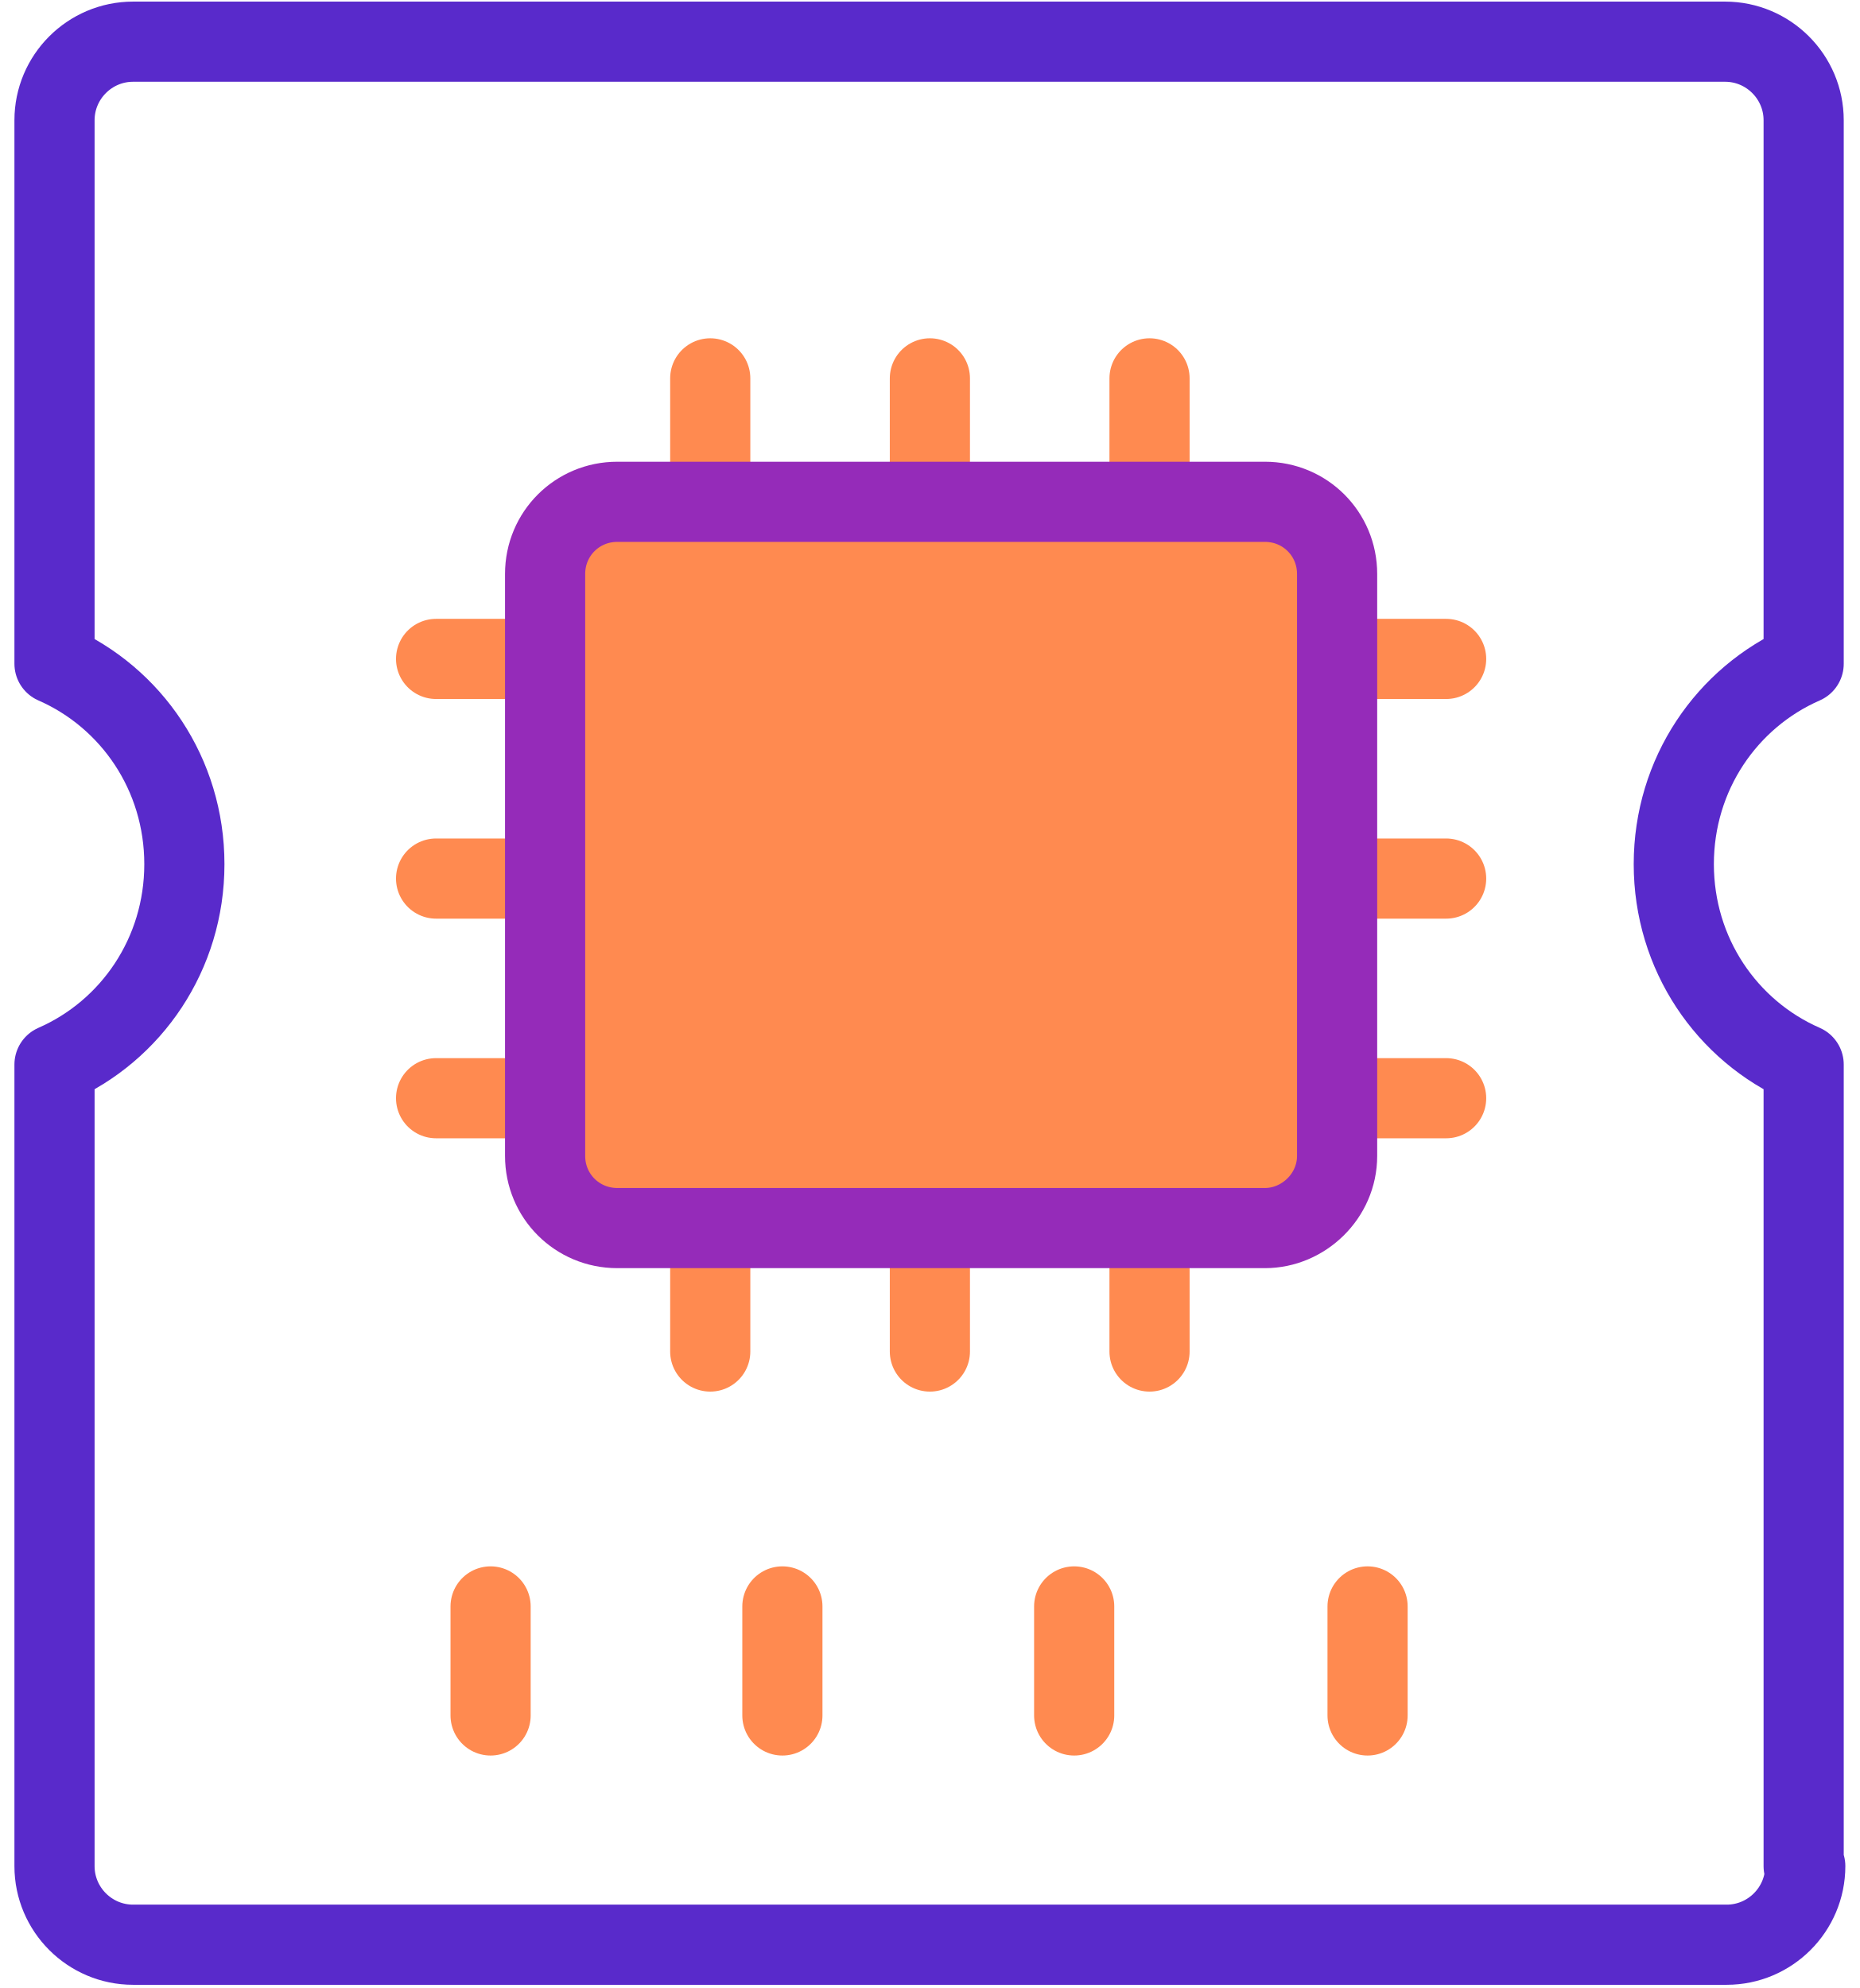
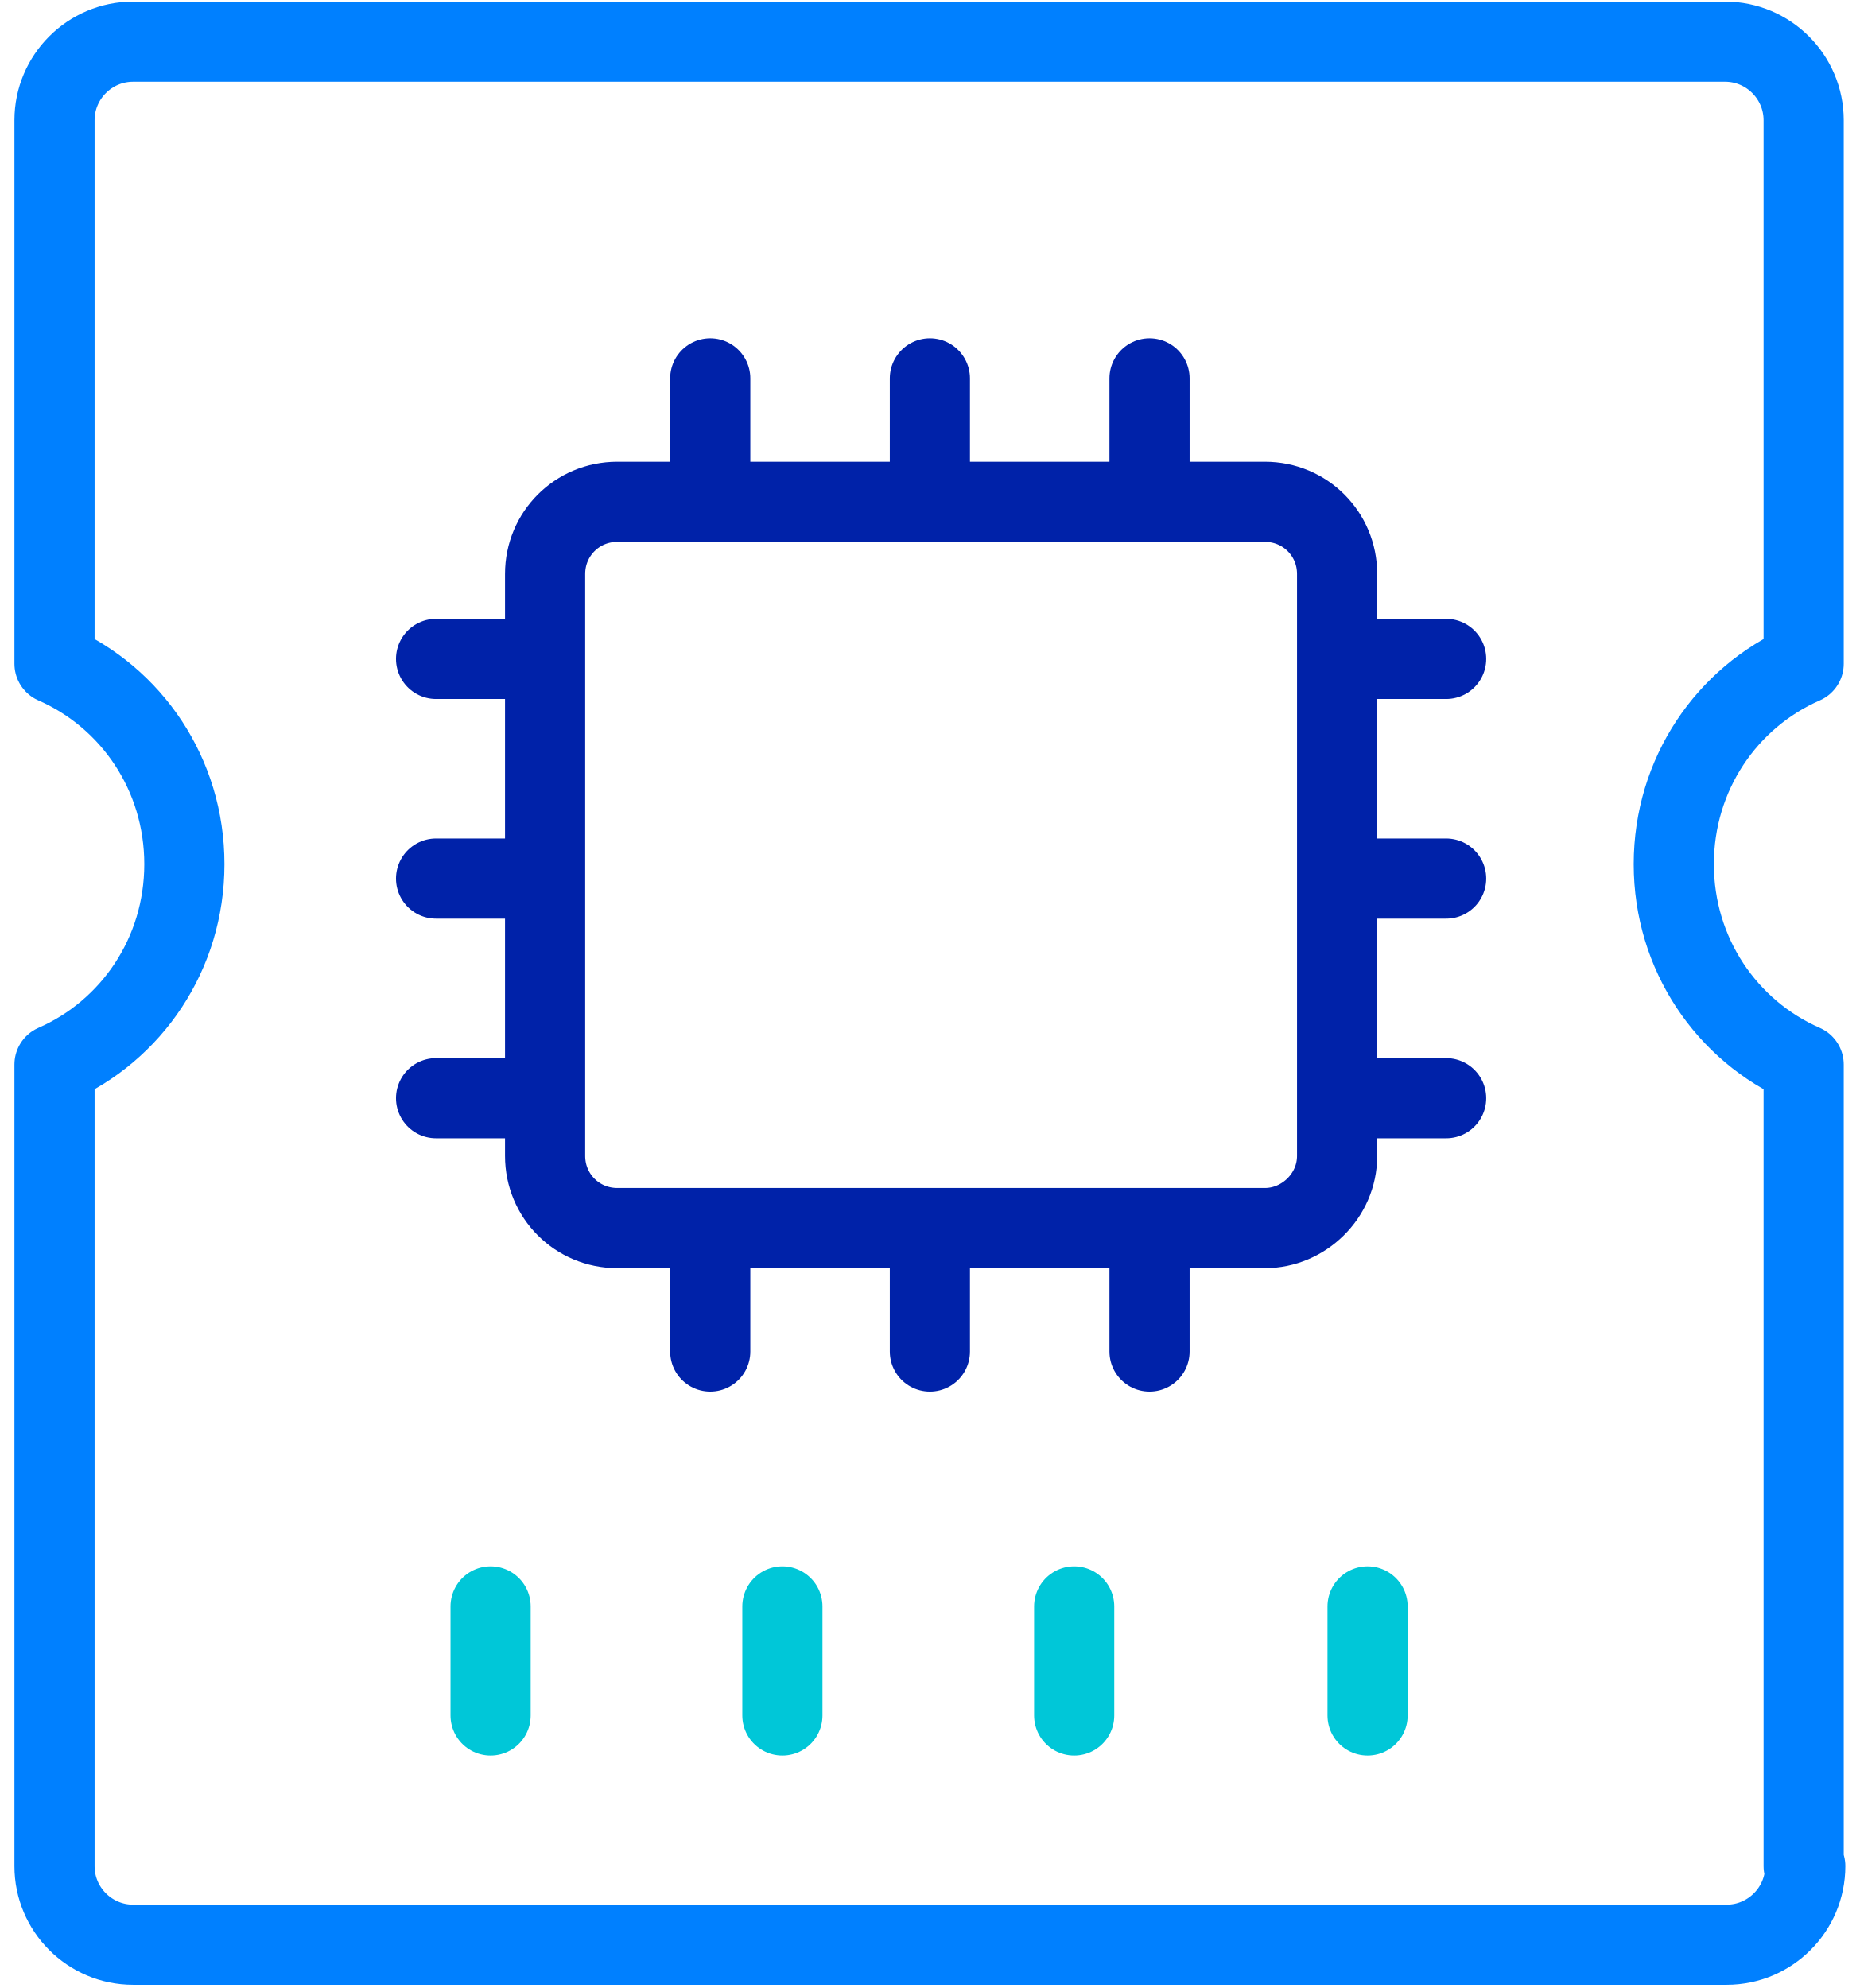
<svg xmlns="http://www.w3.org/2000/svg" width="116" height="124" viewBox="0 0 116 124">
  <g stroke-width="5" fill="none" fill-rule="evenodd" stroke-linecap="round" stroke-linejoin="round">
    <g stroke="#FF8A50">
-       <path d="M30.6 100.2v6.8M48.8 100.2v6.8M67 100.2v6.8M85.3 100.2v6.8" />
+       <path d="M30.6 100.2v6.8M48.8 100.2v6.8M67 100.2v6.8M85.3 100.2v6.8" style="stroke: rgb(0, 199, 216);" />
    </g>
    <g stroke="#FF8A50">
-       <path d="M44.3 23.6v6.8M58 23.6v6.8M71.7 23.6v6.8" />
+       <path d="M44.3 23.6v6.8M58 23.6v6.8M71.7 23.6v6.8" style="stroke: rgb(0, 34, 169);" />
      <g>
-         <path d="M44.3 77.5v6.8M58 77.5v6.8M71.7 77.5v6.8" />
+         <path d="M44.3 77.5v6.8M58 77.5v6.8M71.7 77.5v6.8" style="stroke: rgb(0, 34, 169);" />
      </g>
      <g>
-         <path d="M27.2 68.5H34M27.2 54.8H34M27.2 41.1H34" />
+         <path d="M27.2 68.5H34M27.2 54.8H34M27.2 41.1H34" style="stroke: rgb(0, 34, 169);" />
      </g>
      <g>
-         <path d="M83.4 68.5h6.8M83.4 54.8h6.8M83.4 41.1h6.8" />
+         <path d="M83.4 68.5h6.8M83.4 54.8h6.8M83.4 41.1h6.8" style="stroke: rgb(0, 34, 169);" />
      </g>
    </g>
-     <path d="M112.6 116.4c0 2.7-2.2 4.9-4.9 4.9H8.3c-2.7 0-4.9-2.2-4.9-4.9v-50c4.8-2.1 8.1-6.9 8.1-12.5S8.2 43.5 3.4 41.4V7.5c0-2.7 2.2-4.9 4.9-4.9h99.3c2.7 0 4.9 2.2 4.9 4.9v33.9c-4.8 2.1-8.1 6.9-8.1 12.5s3.3 10.4 8.1 12.5v50h.1z" stroke="#592ACB" />
-     <path d="M78.9 76.6H38.5c-2.5 0-4.5-2-4.5-4.5V35.8c0-2.5 2-4.5 4.5-4.5h40.4c2.5 0 4.5 2 4.5 4.5v36.3c0 2.5-2.1 4.5-4.5 4.5z" stroke="#952BB9" fill="#FF8A50" />
+     <path d="M112.6 116.4c0 2.7-2.2 4.9-4.9 4.9H8.3c-2.7 0-4.9-2.2-4.9-4.9v-50c4.8-2.1 8.1-6.9 8.1-12.5S8.2 43.5 3.4 41.4V7.5c0-2.7 2.2-4.9 4.9-4.9h99.3c2.7 0 4.9 2.2 4.9 4.9v33.9c-4.8 2.1-8.1 6.9-8.1 12.5s3.3 10.4 8.1 12.5v50h.1z" style="stroke: rgb(0, 128, 255);" />
+     <path d="M78.9 76.6H38.5c-2.5 0-4.5-2-4.5-4.5V35.8c0-2.5 2-4.5 4.5-4.5h40.4c2.5 0 4.5 2 4.5 4.5v36.3c0 2.5-2.1 4.5-4.5 4.5z" style="stroke: rgb(0, 34, 169); fill: rgb(255, 255, 255);" />
  </g>
</svg>
